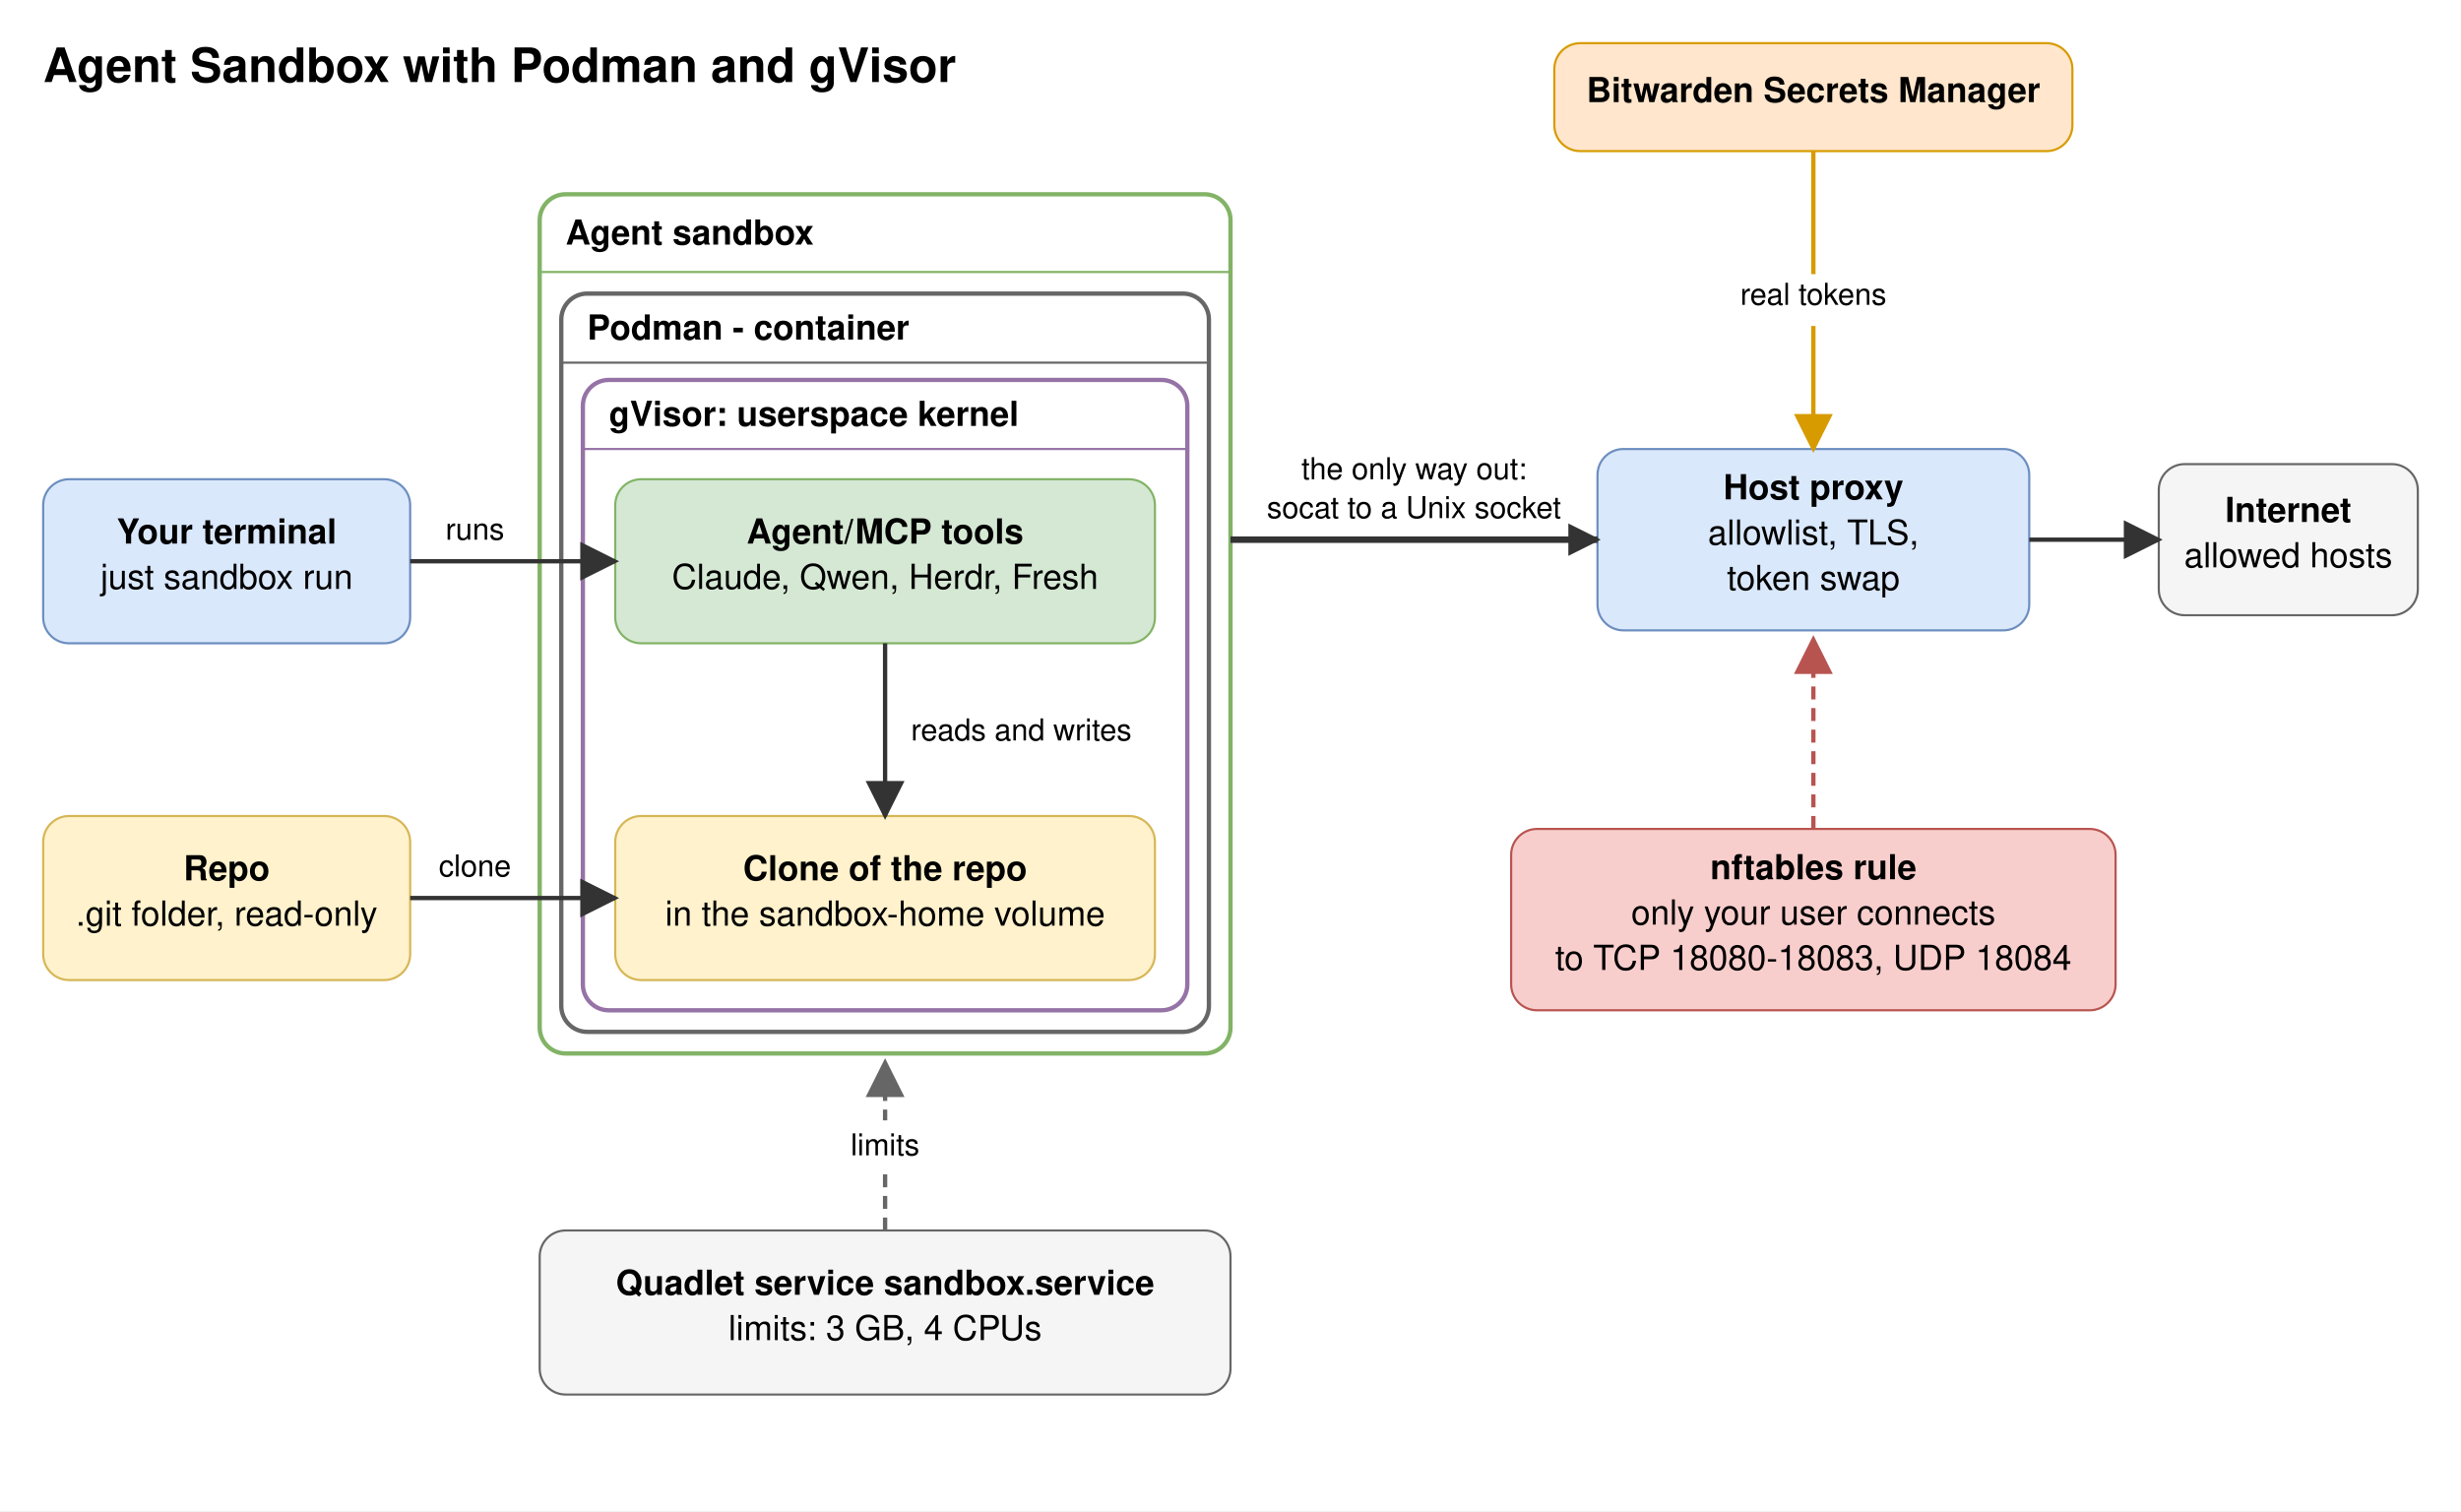
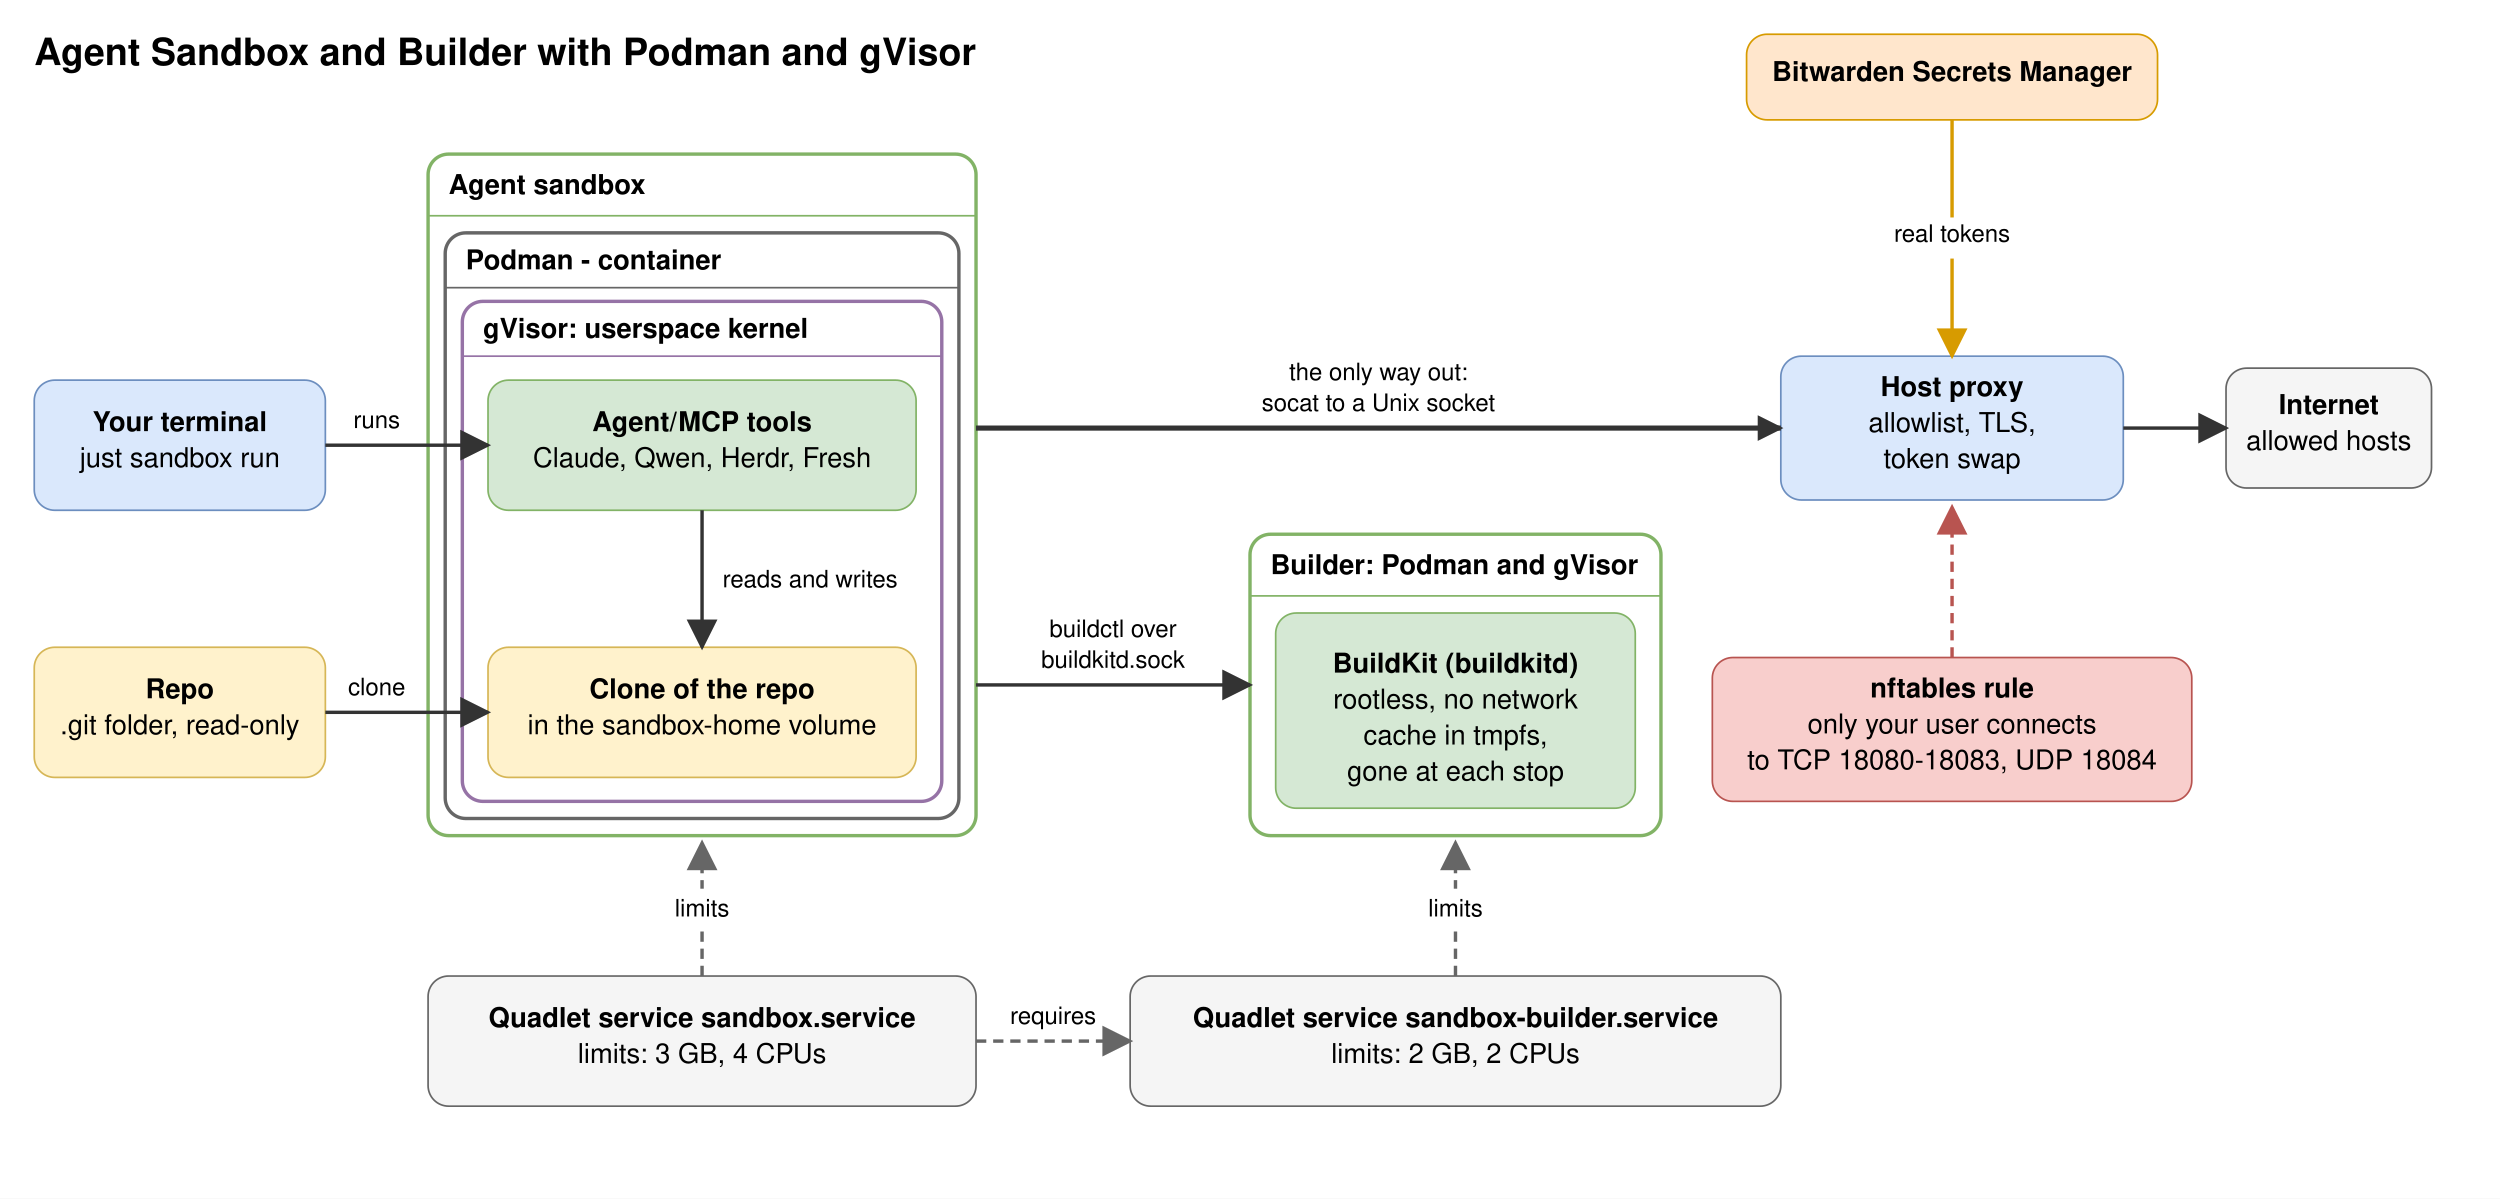
- <svg xmlns="http://www.w3.org/2000/svg" version="1.1" width="1140" height="700" viewBox="0 0 1140 700" font-family="Helvetica, Arial, sans-serif">
+ <svg xmlns="http://www.w3.org/2000/svg" version="1.1" width="1460" height="700" viewBox="0 0 1460 700" font-family="Helvetica, Arial, sans-serif">
  <defs>
    <marker id="a" viewBox="0 0 10 10" refX="9" refY="5" markerWidth="9" markerHeight="9" orient="auto">
      <path d="M0,0 L10,5 L0,10 z" fill="#333333" />
    </marker>
    <marker id="b" viewBox="0 0 10 10" refX="9" refY="5" markerWidth="5" markerHeight="5" orient="auto">
      <path d="M0,0 L10,5 L0,10 z" fill="#333333" />
    </marker>
    <marker id="o" viewBox="0 0 10 10" refX="9" refY="5" markerWidth="9" markerHeight="9" orient="auto">
      <path d="M0,0 L10,5 L0,10 z" fill="#d79b00" />
    </marker>
    <marker id="r" viewBox="0 0 10 10" refX="9" refY="5" markerWidth="9" markerHeight="9" orient="auto">
      <path d="M0,0 L10,5 L0,10 z" fill="#b85450" />
    </marker>
    <marker id="g" viewBox="0 0 10 10" refX="9" refY="5" markerWidth="9" markerHeight="9" orient="auto">
      <path d="M0,0 L10,5 L0,10 z" fill="#666666" />
    </marker>
  </defs>
-   <rect x="0" y="0" width="1140" height="700" fill="#ffffff" />
-   <text x="20" y="38" font-size="22" font-weight="bold" fill="#000000">Agent Sandbox with Podman and gVisor</text>
-   <rect x="720" y="20" width="240" height="50" rx="12" fill="#ffe6cc" stroke="#d79b00" stroke-width="1" />
+   <rect x="0" y="0" width="1460" height="700" fill="#ffffff" />
+   <text x="20" y="38" font-size="22" font-weight="bold" fill="#000000">Agent Sandbox and Builder with Podman and gVisor</text>
+   <rect x="1020" y="20" width="240" height="50" rx="12" fill="#ffe6cc" stroke="#d79b00" stroke-width="1" />
  <g font-size="16" text-anchor="middle" fill="#000000" font-weight="bold">
-     <text x="840.0" y="47.3">Bitwarden Secrets Manager</text>
+     <text x="1140.0" y="47.3">Bitwarden Secrets Manager</text>
  </g>
  <rect x="20" y="222" width="170" height="76" rx="12" fill="#dae8fc" stroke="#6c8ebf" stroke-width="1" />
  <g font-size="16" text-anchor="middle" fill="#000000">
    <text x="105.0" y="251.8" font-weight="bold">Your terminal</text>
    <text x="105.0" y="272.8">just sandbox run</text>
  </g>
  <rect x="20" y="378" width="170" height="76" rx="12" fill="#fff2cc" stroke="#d6b656" stroke-width="1" />
  <g font-size="16" text-anchor="middle" fill="#000000">
    <text x="105.0" y="407.8" font-weight="bold">Repo</text>
    <text x="105.0" y="428.8">.git folder, read-only</text>
  </g>
  <rect x="250" y="90" width="320" height="398" rx="12" fill="#ffffff" stroke="#82b366" stroke-width="2" />
  <line x1="250" y1="126" x2="570" y2="126" stroke="#82b366" stroke-width="1" />
  <g font-size="16" text-anchor="start" fill="#000000" font-weight="bold">
    <text x="262" y="113.3">Agent sandbox</text>
  </g>
  <rect x="260" y="136" width="300" height="342" rx="12" fill="#ffffff" stroke="#666666" stroke-width="2" />
  <line x1="260" y1="168" x2="560" y2="168" stroke="#666666" stroke-width="1" />
  <g font-size="16" text-anchor="start" fill="#000000" font-weight="bold">
    <text x="272" y="157.3">Podman - container</text>
  </g>
  <rect x="270" y="176" width="280" height="292" rx="12" fill="#ffffff" stroke="#9673a6" stroke-width="2" />
  <line x1="270" y1="208" x2="550" y2="208" stroke="#9673a6" stroke-width="1" />
  <g font-size="16" text-anchor="start" fill="#000000" font-weight="bold">
    <text x="282" y="197.3">gVisor: userspace kernel</text>
  </g>
  <rect x="285" y="222" width="250" height="76" rx="12" fill="#d5e8d4" stroke="#82b366" stroke-width="1" />
  <g font-size="16" text-anchor="middle" fill="#000000">
    <text x="410.0" y="251.8" font-weight="bold">Agent/MCP tools</text>
    <text x="410.0" y="272.8">Claude, Qwen, Herdr, Fresh</text>
  </g>
  <rect x="285" y="378" width="250" height="76" rx="12" fill="#fff2cc" stroke="#d6b656" stroke-width="1" />
  <g font-size="16" text-anchor="middle" fill="#000000">
    <text x="410.0" y="407.8" font-weight="bold">Clone of the repo</text>
    <text x="410.0" y="428.8">in the sandbox-home volume</text>
  </g>
  <rect x="250" y="570" width="320" height="76" rx="12" fill="#f5f5f5" stroke="#666666" stroke-width="1" />
  <g font-size="16" text-anchor="middle" fill="#000000">
    <text x="410.0" y="599.8" font-weight="bold">Quadlet service sandbox.service</text>
    <text x="410.0" y="620.8">limits: 3 GB, 4 CPUs</text>
  </g>
-   <rect x="740" y="208" width="200" height="84" rx="12" fill="#dae8fc" stroke="#6c8ebf" stroke-width="1" />
+   <rect x="730" y="312" width="240" height="176" rx="12" fill="#ffffff" stroke="#82b366" stroke-width="2" />
+   <line x1="730" y1="348" x2="970" y2="348" stroke="#82b366" stroke-width="1" />
+   <g font-size="16" text-anchor="start" fill="#000000" font-weight="bold">
+     <text x="742" y="335.3">Builder: Podman and gVisor</text>
+   </g>
+   <rect x="745" y="358" width="210" height="114" rx="12" fill="#d5e8d4" stroke="#82b366" stroke-width="1" />
  <g font-size="16" text-anchor="middle" fill="#000000">
-     <text x="840.0" y="231.3" font-weight="bold">Host proxy</text>
-     <text x="840.0" y="252.3">allowlist, TLS,</text>
-     <text x="840.0" y="273.3">token swap</text>
+     <text x="850.0" y="392.8" font-weight="bold">BuildKit (buildkitd)</text>
+     <text x="850.0" y="413.8">rootless, no network</text>
+     <text x="850.0" y="434.8">cache in tmpfs,</text>
+     <text x="850.0" y="455.8">gone at each stop</text>
  </g>
-   <rect x="700" y="384" width="280" height="84" rx="12" fill="#f8cecc" stroke="#b85450" stroke-width="1" />
+   <rect x="660" y="570" width="380" height="76" rx="12" fill="#f5f5f5" stroke="#666666" stroke-width="1" />
  <g font-size="16" text-anchor="middle" fill="#000000">
-     <text x="840.0" y="407.3" font-weight="bold">nftables rule</text>
-     <text x="840.0" y="428.3">only your user connects</text>
-     <text x="840.0" y="449.3">to TCP 18080-18083, UDP 18084</text>
+     <text x="850.0" y="599.8" font-weight="bold">Quadlet service sandbox-builder.service</text>
+     <text x="850.0" y="620.8">limits: 2 GB, 2 CPUs</text>
  </g>
-   <rect x="1000" y="215" width="120" height="70" rx="12" fill="#f5f5f5" stroke="#666666" stroke-width="1" />
+   <rect x="1040" y="208" width="200" height="84" rx="12" fill="#dae8fc" stroke="#6c8ebf" stroke-width="1" />
  <g font-size="16" text-anchor="middle" fill="#000000">
-     <text x="1060.0" y="241.8" font-weight="bold">Internet</text>
-     <text x="1060.0" y="262.8">allowed hosts</text>
+     <text x="1140.0" y="231.3" font-weight="bold">Host proxy</text>
+     <text x="1140.0" y="252.3">allowlist, TLS,</text>
+     <text x="1140.0" y="273.3">token swap</text>
+   </g>
+   <rect x="1000" y="384" width="280" height="84" rx="12" fill="#f8cecc" stroke="#b85450" stroke-width="1" />
+   <g font-size="16" text-anchor="middle" fill="#000000">
+     <text x="1140.0" y="407.3" font-weight="bold">nftables rule</text>
+     <text x="1140.0" y="428.3">only your user connects</text>
+     <text x="1140.0" y="449.3">to TCP 18080-18083, UDP 18084</text>
+   </g>
+   <rect x="1300" y="215" width="120" height="70" rx="12" fill="#f5f5f5" stroke="#666666" stroke-width="1" />
+   <g font-size="16" text-anchor="middle" fill="#000000">
+     <text x="1360.0" y="241.8" font-weight="bold">Internet</text>
+     <text x="1360.0" y="262.8">allowed hosts</text>
  </g>
  <path d="M190,260 L285,260" fill="none" stroke="#333333" stroke-width="2" marker-end="url(#a)" />
  <path d="M190,416 L285,416" fill="none" stroke="#333333" stroke-width="2" marker-end="url(#a)" />
-   <path d="M570,250 L740,250" fill="none" stroke="#333333" stroke-width="3" marker-end="url(#b)" />
-   <path d="M940,250 L1000,250" fill="none" stroke="#333333" stroke-width="2" marker-end="url(#a)" />
+   <path d="M570,250 L1040,250" fill="none" stroke="#333333" stroke-width="3" marker-end="url(#b)" />
+   <path d="M1240,250 L1300,250" fill="none" stroke="#333333" stroke-width="2" marker-end="url(#a)" />
  <path d="M410,298 L410,378" fill="none" stroke="#333333" stroke-width="2" marker-end="url(#a)" />
-   <path d="M840,70 L840,208" fill="none" stroke="#d79b00" stroke-width="2" marker-end="url(#o)" />
-   <path d="M840,384 L840,296" fill="none" stroke="#b85450" stroke-width="2" stroke-dasharray="6,4" marker-end="url(#r)" />
+   <path d="M1140,70 L1140,208" fill="none" stroke="#d79b00" stroke-width="2" marker-end="url(#o)" />
+   <path d="M1140,384 L1140,296" fill="none" stroke="#b85450" stroke-width="2" stroke-dasharray="6,4" marker-end="url(#r)" />
  <path d="M410,570 L410,492" fill="none" stroke="#666666" stroke-width="2" stroke-dasharray="6,4" marker-end="url(#g)" />
+   <path d="M570,400 L730,400" fill="none" stroke="#333333" stroke-width="2" marker-end="url(#a)" />
+   <path d="M850,570 L850,492" fill="none" stroke="#666666" stroke-width="2" stroke-dasharray="6,4" marker-end="url(#g)" />
+   <path d="M570,608 L660,608" fill="none" stroke="#666666" stroke-width="2" stroke-dasharray="6,4" marker-end="url(#g)" />
  <text x="220.0" y="250.0" font-size="14" text-anchor="middle" fill="#000000">runs</text>
  <text x="220.0" y="406.0" font-size="14" text-anchor="middle" fill="#000000">clone</text>
-   <text x="655.0" y="222.0" font-size="14" text-anchor="middle" fill="#000000">the only way out:</text>
-   <text x="655.0" y="240.0" font-size="14" text-anchor="middle" fill="#000000">socat to a Unix socket</text>
+   <text x="805.0" y="222.0" font-size="14" text-anchor="middle" fill="#000000">the only way out:</text>
+   <text x="805.0" y="240.0" font-size="14" text-anchor="middle" fill="#000000">socat to a Unix socket</text>
  <text x="422.0" y="343.0" font-size="14" text-anchor="start" fill="#000000">reads and writes</text>
-   <rect x="791.2" y="127.0" width="97.6" height="24" fill="#ffffff" />
+   <rect x="1091.2" y="127.0" width="97.6" height="24" fill="#ffffff" />
  <g font-size="14" text-anchor="middle" fill="#000000">
-     <text x="840.0" y="141.2">real tokens</text>
+     <text x="1140.0" y="141.2">real tokens</text>
  </g>
  <rect x="374.0" y="519.0" width="72.0" height="24" fill="#ffffff" />
  <g font-size="14" text-anchor="middle" fill="#000000">
    <text x="410.0" y="535.2">limits</text>
  </g>
+   <text x="650.0" y="372.0" font-size="14" text-anchor="middle" fill="#000000">buildctl over</text>
+   <text x="650.0" y="390.0" font-size="14" text-anchor="middle" fill="#000000">buildkitd.sock</text>
+   <rect x="814.0" y="519.0" width="72.0" height="24" fill="#ffffff" />
+   <g font-size="14" text-anchor="middle" fill="#000000">
+     <text x="850.0" y="535.2">limits</text>
+   </g>
+   <text x="615.0" y="598.0" font-size="14" text-anchor="middle" fill="#000000">requires</text>
</svg>
